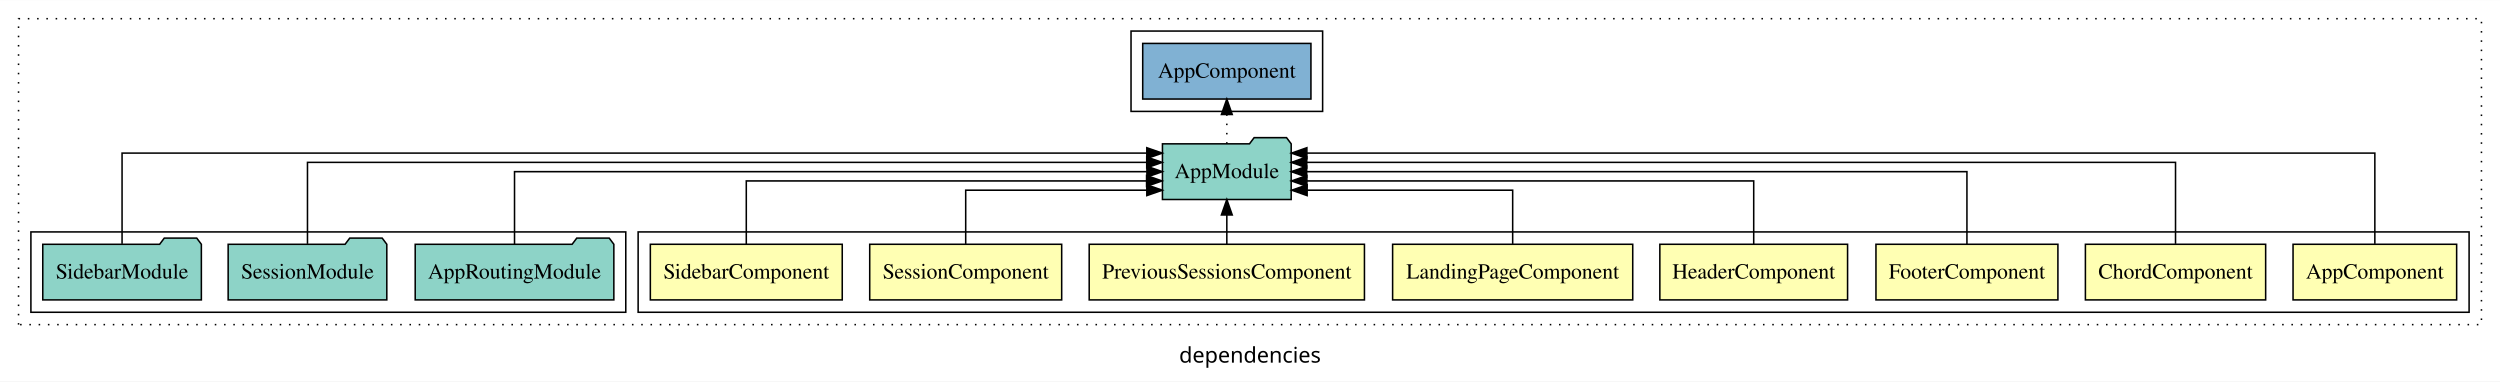
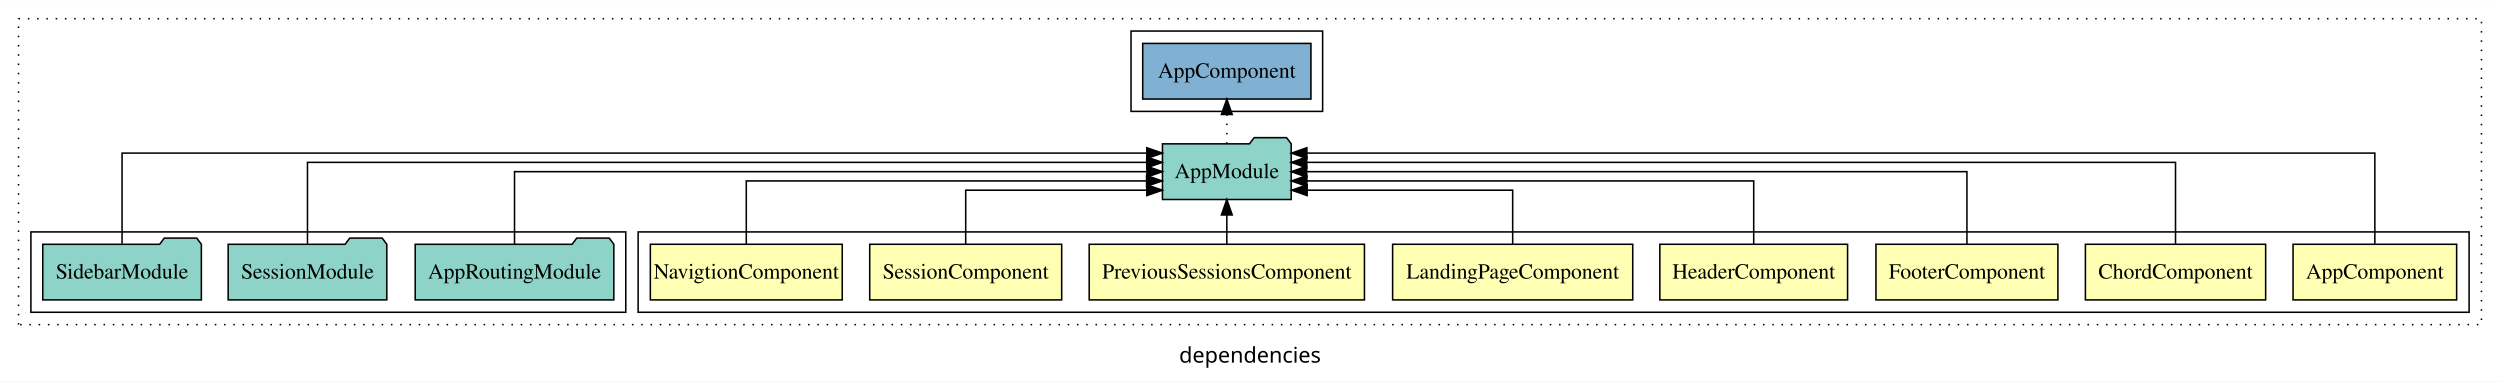
<svg xmlns="http://www.w3.org/2000/svg" width="1618pt" height="247pt" viewBox="0.00 0.00 1618.00 246.80">
  <g id="graph0" class="graph" transform="scale(1 1) rotate(0) translate(4 242.8)">
    <polygon fill="white" stroke="transparent" points="-4,4 -4,-242.8 1614,-242.8 1614,4 -4,4" />
    <text text-anchor="middle" x="805" y="-8.2" font-family="sans-serif" font-size="14.00">dependencies</text>
    <g id="clust1" class="cluster">
      <polygon fill="none" stroke="black" stroke-dasharray="1,5" points="8,-32.8 8,-230.8 1602,-230.8 1602,-32.8 8,-32.8" />
    </g>
    <g id="clust2" class="cluster">
      <polygon fill="none" stroke="black" points="409,-40.8 409,-92.8 1594,-92.8 1594,-40.8 409,-40.8" />
    </g>
    <g id="clust11" class="cluster">
      <polygon fill="none" stroke="black" points="16,-40.8 16,-92.8 401,-92.8 401,-40.8 16,-40.8" />
    </g>
    <g id="clust13" class="cluster">
      <polygon fill="none" stroke="black" points="728,-170.8 728,-222.8 852,-222.8 852,-170.8 728,-170.8" />
    </g>
    <g id="node1" class="node">
      <polygon fill="#ffffb3" stroke="black" points="1585.94,-84.8 1480.06,-84.8 1480.06,-48.8 1585.94,-48.8 1585.94,-84.8" />
      <text text-anchor="middle" x="1533" y="-62.6" font-family="Times,serif" font-size="14.00">AppComponent</text>
    </g>
    <g id="node9" class="node">
      <polygon fill="#8dd3c7" stroke="black" points="831.66,-149.8 828.66,-153.8 807.66,-153.8 804.66,-149.8 748.34,-149.8 748.34,-113.8 831.66,-113.8 831.66,-149.8" />
      <text text-anchor="middle" x="790" y="-127.6" font-family="Times,serif" font-size="14.00">AppModule</text>
    </g>
    <g id="edge1" class="edge">
      <path fill="none" stroke="black" d="M1533,-85.05C1533,-107.82 1533,-143.8 1533,-143.8 1533,-143.8 841.81,-143.8 841.81,-143.8" />
      <polygon fill="black" stroke="black" points="841.81,-140.3 831.81,-143.8 841.81,-147.3 841.81,-140.3" />
    </g>
    <g id="node2" class="node">
      <polygon fill="#ffffb3" stroke="black" points="1462.33,-84.8 1345.67,-84.8 1345.67,-48.8 1462.33,-48.8 1462.33,-84.8" />
      <text text-anchor="middle" x="1404" y="-62.6" font-family="Times,serif" font-size="14.00">ChordComponent</text>
    </g>
    <g id="edge2" class="edge">
      <path fill="none" stroke="black" d="M1404,-85.08C1404,-106.12 1404,-137.8 1404,-137.8 1404,-137.8 841.72,-137.8 841.72,-137.8" />
      <polygon fill="black" stroke="black" points="841.72,-134.3 831.72,-137.8 841.72,-141.3 841.72,-134.3" />
    </g>
    <g id="node3" class="node">
      <polygon fill="#ffffb3" stroke="black" points="1327.88,-84.8 1210.12,-84.8 1210.12,-48.8 1327.88,-48.8 1327.88,-84.8" />
      <text text-anchor="middle" x="1269" y="-62.6" font-family="Times,serif" font-size="14.00">FooterComponent</text>
    </g>
    <g id="edge3" class="edge">
      <path fill="none" stroke="black" d="M1269,-84.91C1269,-104.14 1269,-131.8 1269,-131.8 1269,-131.8 841.67,-131.8 841.67,-131.8" />
      <polygon fill="black" stroke="black" points="841.67,-128.3 831.67,-131.8 841.67,-135.3 841.67,-128.3" />
    </g>
    <g id="node4" class="node">
      <polygon fill="#ffffb3" stroke="black" points="1191.75,-84.8 1070.25,-84.8 1070.25,-48.8 1191.75,-48.8 1191.75,-84.8" />
      <text text-anchor="middle" x="1131" y="-62.6" font-family="Times,serif" font-size="14.00">HeaderComponent</text>
    </g>
    <g id="edge4" class="edge">
      <path fill="none" stroke="black" d="M1131,-84.82C1131,-102.17 1131,-125.8 1131,-125.8 1131,-125.8 841.81,-125.8 841.81,-125.8" />
      <polygon fill="black" stroke="black" points="841.81,-122.3 831.81,-125.8 841.81,-129.3 841.81,-122.3" />
    </g>
    <g id="node5" class="node">
      <polygon fill="#ffffb3" stroke="black" points="1052.7,-84.8 897.3,-84.8 897.3,-48.8 1052.7,-48.8 1052.7,-84.8" />
      <text text-anchor="middle" x="975" y="-62.6" font-family="Times,serif" font-size="14.00">LandingPageComponent</text>
    </g>
    <g id="edge5" class="edge">
      <path fill="none" stroke="black" d="M975,-85.04C975,-100.37 975,-119.8 975,-119.8 975,-119.8 841.98,-119.8 841.98,-119.8" />
      <polygon fill="black" stroke="black" points="841.98,-116.3 831.98,-119.8 841.98,-123.3 841.98,-116.3" />
    </g>
    <g id="node6" class="node">
      <polygon fill="#ffffb3" stroke="black" points="879.07,-84.8 700.93,-84.8 700.93,-48.8 879.07,-48.8 879.07,-84.8" />
      <text text-anchor="middle" x="790" y="-62.6" font-family="Times,serif" font-size="14.00">PreviousSessionsComponent</text>
    </g>
    <g id="edge6" class="edge">
      <path fill="none" stroke="black" d="M790,-84.91C790,-84.91 790,-103.79 790,-103.79" />
      <polygon fill="black" stroke="black" points="786.5,-103.79 790,-113.79 793.5,-103.79 786.5,-103.79" />
    </g>
    <g id="node7" class="node">
      <polygon fill="#ffffb3" stroke="black" points="683.12,-84.8 558.88,-84.8 558.88,-48.8 683.12,-48.8 683.12,-84.8" />
      <text text-anchor="middle" x="621" y="-62.6" font-family="Times,serif" font-size="14.00">SessionComponent</text>
    </g>
    <g id="edge7" class="edge">
      <path fill="none" stroke="black" d="M621,-85.04C621,-100.37 621,-119.8 621,-119.8 621,-119.8 738.22,-119.8 738.22,-119.8" />
      <polygon fill="black" stroke="black" points="738.22,-123.3 748.22,-119.8 738.22,-116.3 738.22,-123.3" />
    </g>
    <g id="node8" class="node">
      <polygon fill="#ffffb3" stroke="black" points="541.1,-84.8 416.9,-84.8 416.9,-48.8 541.1,-48.8 541.1,-84.8" />
-       <text text-anchor="middle" x="479" y="-62.6" font-family="Times,serif" font-size="14.00">SidebarComponent</text>
+       <text text-anchor="middle" x="479" y="-62.6" font-family="Times,serif" font-size="14.00">NavigtionComponent</text>
    </g>
    <g id="edge8" class="edge">
      <path fill="none" stroke="black" d="M479,-84.82C479,-102.17 479,-125.8 479,-125.8 479,-125.8 738.06,-125.8 738.06,-125.8" />
      <polygon fill="black" stroke="black" points="738.06,-129.3 748.06,-125.8 738.06,-122.3 738.06,-129.3" />
    </g>
    <g id="node13" class="node">
      <polygon fill="#80b1d3" stroke="black" points="844.44,-214.8 735.56,-214.8 735.56,-178.8 844.44,-178.8 844.44,-214.8" />
      <text text-anchor="middle" x="790" y="-192.6" font-family="Times,serif" font-size="14.00">AppComponent </text>
    </g>
    <g id="edge12" class="edge">
      <path fill="none" stroke="black" stroke-dasharray="1,5" d="M790,-149.91C790,-149.91 790,-168.79 790,-168.79" />
      <polygon fill="black" stroke="black" points="786.5,-168.79 790,-178.79 793.5,-168.79 786.5,-168.79" />
    </g>
    <g id="node10" class="node">
      <polygon fill="#8dd3c7" stroke="black" points="393.28,-84.8 390.28,-88.8 369.28,-88.8 366.28,-84.8 264.72,-84.8 264.72,-48.8 393.28,-48.8 393.28,-84.8" />
      <text text-anchor="middle" x="329" y="-62.6" font-family="Times,serif" font-size="14.00">AppRoutingModule</text>
    </g>
    <g id="edge9" class="edge">
      <path fill="none" stroke="black" d="M329,-84.91C329,-104.14 329,-131.8 329,-131.8 329,-131.8 738.28,-131.8 738.28,-131.8" />
      <polygon fill="black" stroke="black" points="738.28,-135.3 748.28,-131.8 738.28,-128.3 738.28,-135.3" />
    </g>
    <g id="node11" class="node">
      <polygon fill="#8dd3c7" stroke="black" points="246.34,-84.8 243.34,-88.8 222.34,-88.8 219.34,-84.8 143.66,-84.8 143.66,-48.8 246.34,-48.8 246.34,-84.8" />
      <text text-anchor="middle" x="195" y="-62.6" font-family="Times,serif" font-size="14.00">SessionModule</text>
    </g>
    <g id="edge10" class="edge">
      <path fill="none" stroke="black" d="M195,-85.08C195,-106.12 195,-137.8 195,-137.8 195,-137.8 738.16,-137.8 738.16,-137.8" />
      <polygon fill="black" stroke="black" points="738.16,-141.3 748.16,-137.8 738.16,-134.3 738.16,-141.3" />
    </g>
    <g id="node12" class="node">
      <polygon fill="#8dd3c7" stroke="black" points="126.32,-84.8 123.32,-88.8 102.32,-88.8 99.32,-84.8 23.68,-84.8 23.68,-48.8 126.32,-48.8 126.32,-84.8" />
      <text text-anchor="middle" x="75" y="-62.6" font-family="Times,serif" font-size="14.00">SidebarModule</text>
    </g>
    <g id="edge11" class="edge">
      <path fill="none" stroke="black" d="M75,-85.05C75,-107.82 75,-143.8 75,-143.8 75,-143.8 738.21,-143.8 738.21,-143.8" />
      <polygon fill="black" stroke="black" points="738.21,-147.3 748.21,-143.8 738.21,-140.3 738.21,-147.3" />
    </g>
  </g>
</svg>
